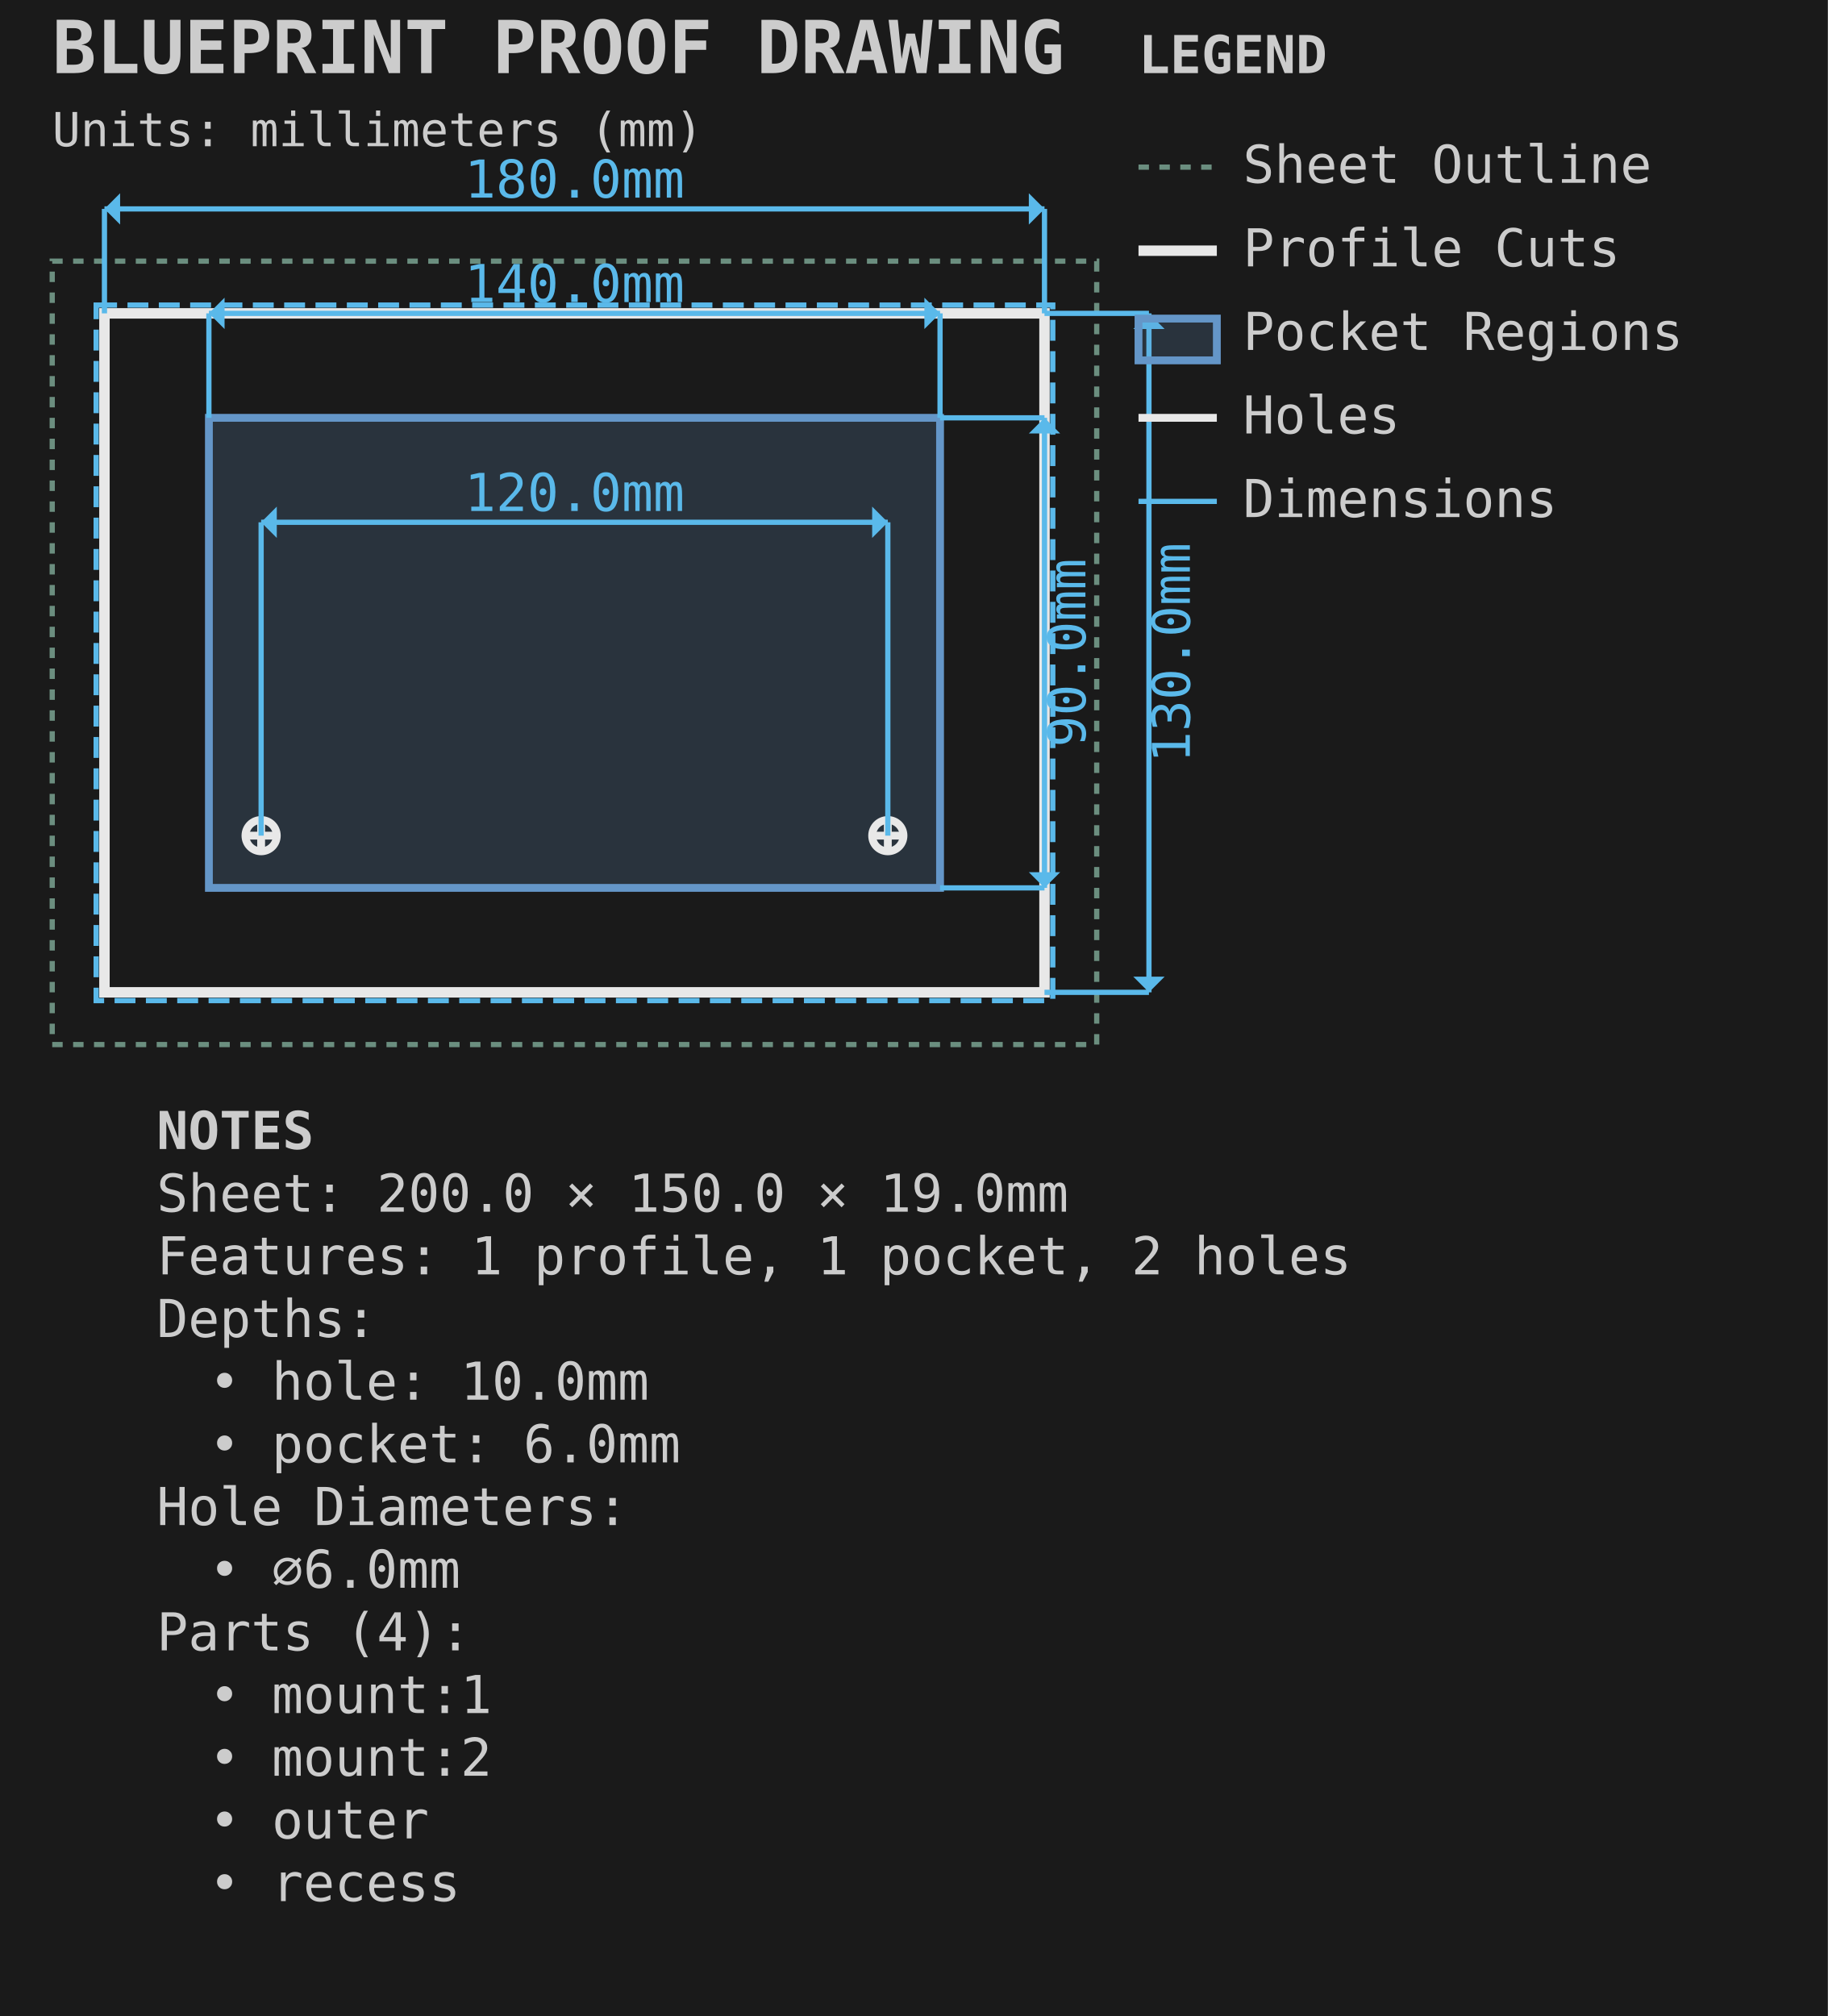
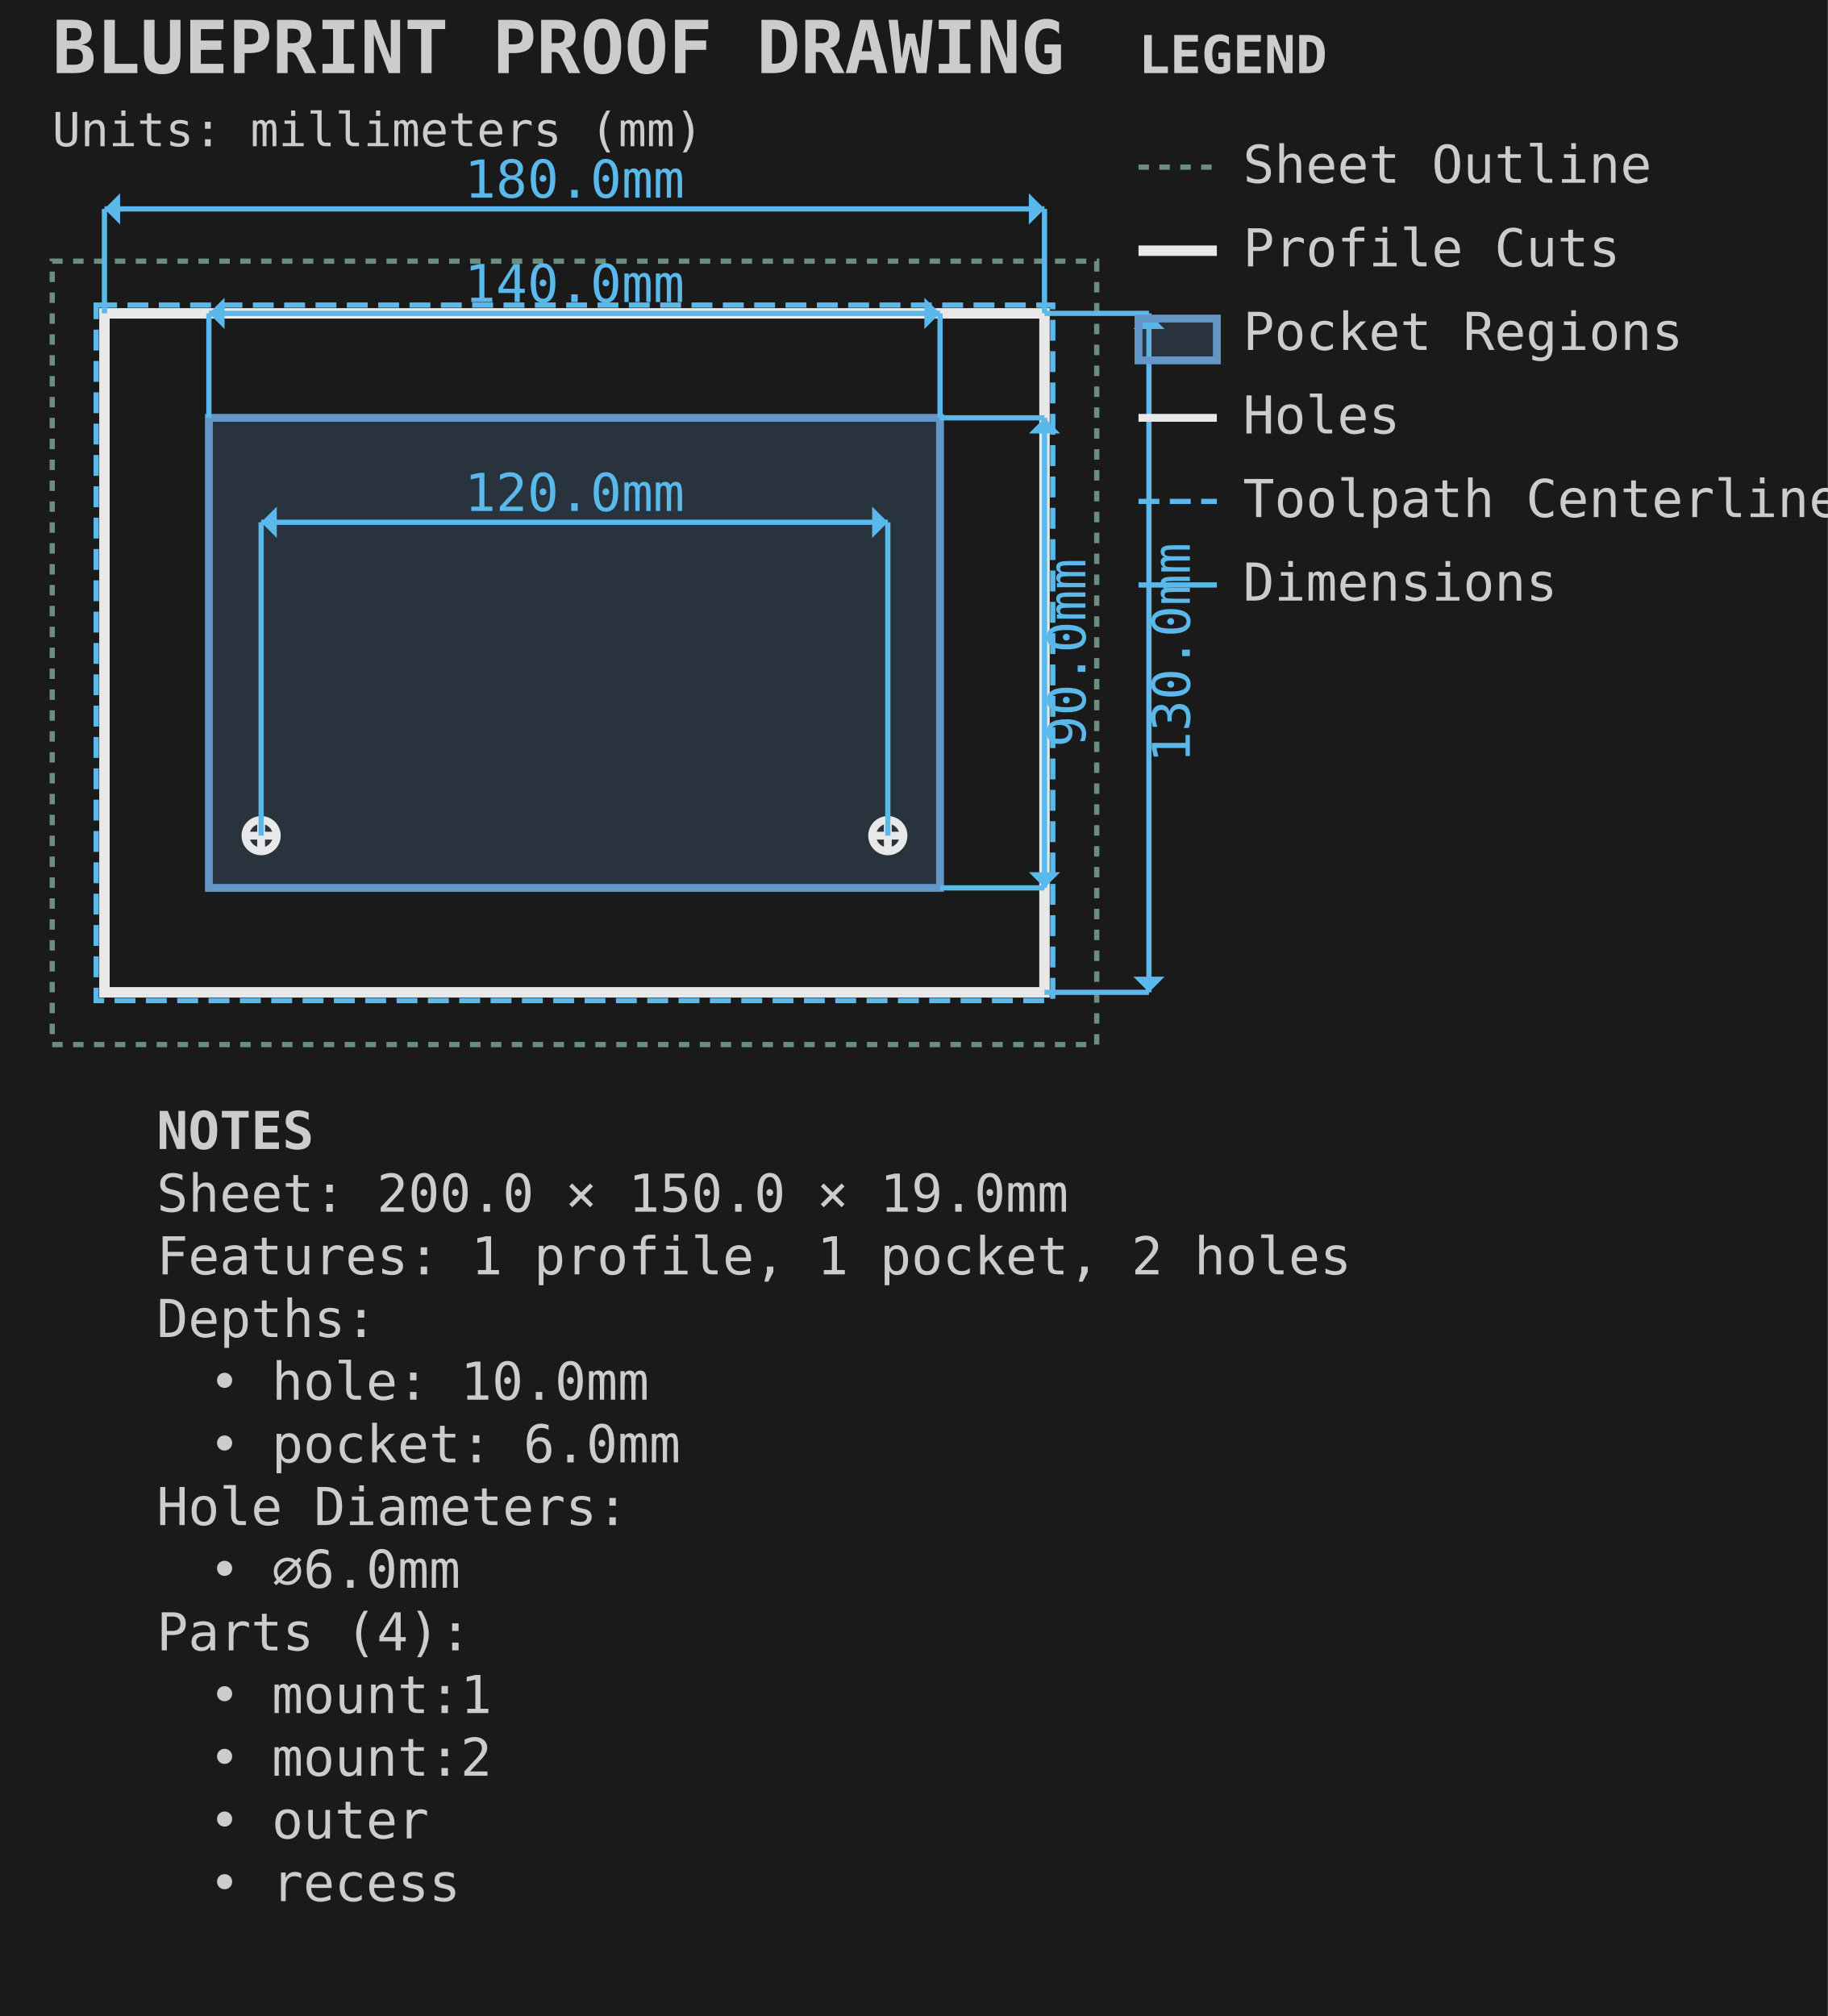
<svg xmlns="http://www.w3.org/2000/svg" viewBox="-10.000 -50.000 350.000 386.000" width="350.0mm" height="386.0mm">
  <style>.default { stroke: #e8e8e8; fill: none; stroke-width: 1; }
.sheet-outline { stroke: #6b8e7f; fill: none; stroke-width: 1; stroke-dasharray: 2,2; }
.profile { stroke: #e8e8e8; fill: none; stroke-width: 2; }
.pocket { stroke: #6496c8; fill: #6496c8; fill-opacity: 0.2; stroke-width: 1.5; }
.hole { stroke: #e8e8e8; fill: none; stroke-width: 1.5; }
.engrave { stroke: #888888; fill: none; stroke-width: 0.25; }
.waste { stroke: #ff9500; fill: none; stroke-width: 2; stroke-dasharray: 8,4; }
.toolpath { stroke: #5ab9ea; fill: none; stroke-width: 1; stroke-dasharray: 4,2; }
.dimension { stroke: #5ab9ea; fill: none; stroke-width: 1; }
.dimension-text { fill: #5ab9ea; font-family: monospace; font-size: 10px; }
.construction { stroke: #6b8e7f; fill: none; stroke-width: 0.5; stroke-dasharray: 2,2; }
.label { fill: #ffcc00; font-family: monospace; font-size: 8px; font-weight: bold; }
.notes { fill: #cccccc; font-family: monospace; font-size: 10px; }
.envelope { stroke: #ff6b6b; fill: none; stroke-width: 2; }
.wasteboard { stroke: #4ecdc4; fill: #4ecdc4; fill-opacity: 0.1; stroke-width: 1.5; }
.effective-envelope { stroke: #ffd93d; fill: none; stroke-width: 1; stroke-dasharray: 4,2; }
.origin { stroke: #ff6b6b; fill: #ff6b6b; stroke-width: 1; }
.centerline { stroke: #6b8e7f; fill: none; stroke-width: 0.5; stroke-dasharray: 8,4; }
.margin-zone { fill: #6b8e7f; fill-opacity: 0.15; }
.legend { fill: #cccccc; font-family: monospace; font-size: 10px; }
.title { fill: #cccccc; font-family: monospace; font-size: 14px; font-weight: bold; }</style>
  <rect x="-10.0" y="-50.0" width="350.0" height="386.0" fill="#1a1a1a" />
  <g id="SHEET_OUTLINE" class="sheet-outline">
    <rect x="0.000" y="0.000" width="200.000" height="150.000" stroke="#6b8e7f" fill="none" stroke-width="1" stroke-dasharray="2,2" id="sheet_boundary" />
  </g>
  <g id="PROFILE_CUTS" class="profile-cuts">
    <rect x="10.000" y="10.000" width="180.000" height="130.000" stroke="#e8e8e8" fill="none" stroke-width="2" id="outer" />
  </g>
  <g id="PROFILE_TOOLPATHS" class="profile-toolpaths">
    <rect x="8.412" y="8.412" width="183.175" height="133.175" stroke="#5ab9ea" fill="none" stroke-width="1" stroke-dasharray="4,2" id="outer_toolpath" />
  </g>
  <g id="POCKET_REGIONS" class="pocket-regions">
    <rect x="30.000" y="30.000" width="140.000" height="90.000" stroke="#6496c8" fill="#6496c8" fill-opacity="0.2" stroke-width="1.5" id="recess" />
  </g>
  <g id="HOLES" class="holes">
    <circle cx="40.000" cy="110.000" r="3.000" stroke="#e8e8e8" fill="none" stroke-width="1.5" id="mount:1" />
    <line x1="37.000" y1="110.000" x2="43.000" y2="110.000" stroke="#e8e8e8" fill="none" stroke-width="1.5" id="mount:1_cross_h" />
    <line x1="40.000" y1="107.000" x2="40.000" y2="113.000" stroke="#e8e8e8" fill="none" stroke-width="1.5" id="mount:1_cross_v" />
    <circle cx="160.000" cy="110.000" r="3.000" stroke="#e8e8e8" fill="none" stroke-width="1.5" id="mount:2" />
    <line x1="157.000" y1="110.000" x2="163.000" y2="110.000" stroke="#e8e8e8" fill="none" stroke-width="1.5" id="mount:2_cross_h" />
    <line x1="160.000" y1="107.000" x2="160.000" y2="113.000" stroke="#e8e8e8" fill="none" stroke-width="1.5" id="mount:2_cross_v" />
  </g>
  <g id="DIMENSIONS" class="dimensions">
    <line x1="30.0" y1="30.0" x2="30.0" y2="10.0" stroke="#5ab9ea" stroke-width="1" />
    <line x1="170.0" y1="30.0" x2="170.0" y2="10.0" stroke="#5ab9ea" stroke-width="1" />
    <line x1="30.0" y1="10.0" x2="170.0" y2="10.0" stroke="#5ab9ea" stroke-width="1" />
    <polygon points="30.0,10.0 33.0,7.0 33.0,13.0" fill="#5ab9ea" />
    <polygon points="170.0,10.0 167.0,7.0 167.0,13.0" fill="#5ab9ea" />
    <text x="100.0" y="5.0" text-anchor="middle" dominant-baseline="middle" fill="#5ab9ea" font-family="monospace" font-size="10px">140.0mm</text>
    <line x1="170.0" y1="30.0" x2="190.0" y2="30.0" stroke="#5ab9ea" stroke-width="1" />
    <line x1="170.0" y1="120.0" x2="190.0" y2="120.0" stroke="#5ab9ea" stroke-width="1" />
    <line x1="190.0" y1="30.0" x2="190.0" y2="120.0" stroke="#5ab9ea" stroke-width="1" />
    <polygon points="190.0,30.0 187.0,33.0 193.0,33.0" fill="#5ab9ea" />
    <polygon points="190.0,120.0 187.0,117.0 193.0,117.0" fill="#5ab9ea" />
    <text x="195.0" y="75.0" text-anchor="middle" dominant-baseline="middle" transform="rotate(-90 195.0 75.0)" fill="#5ab9ea" font-family="monospace" font-size="10px">90.0mm</text>
    <line x1="10.0" y1="10.0" x2="10.0" y2="-10.0" stroke="#5ab9ea" stroke-width="1" />
    <line x1="190.0" y1="10.0" x2="190.0" y2="-10.0" stroke="#5ab9ea" stroke-width="1" />
    <line x1="10.0" y1="-10.0" x2="190.0" y2="-10.0" stroke="#5ab9ea" stroke-width="1" />
    <polygon points="10.0,-10.0 13.0,-13.0 13.0,-7.0" fill="#5ab9ea" />
    <polygon points="190.0,-10.0 187.0,-13.0 187.0,-7.0" fill="#5ab9ea" />
    <text x="100.0" y="-15.0" text-anchor="middle" dominant-baseline="middle" fill="#5ab9ea" font-family="monospace" font-size="10px">180.0mm</text>
    <line x1="190.0" y1="10.0" x2="210.0" y2="10.0" stroke="#5ab9ea" stroke-width="1" />
    <line x1="190.0" y1="140.0" x2="210.0" y2="140.0" stroke="#5ab9ea" stroke-width="1" />
    <line x1="210.0" y1="10.0" x2="210.0" y2="140.0" stroke="#5ab9ea" stroke-width="1" />
    <polygon points="210.0,10.0 207.0,13.0 213.0,13.0" fill="#5ab9ea" />
    <polygon points="210.0,140.0 207.0,137.0 213.0,137.0" fill="#5ab9ea" />
    <text x="215.0" y="75.0" text-anchor="middle" dominant-baseline="middle" transform="rotate(-90 215.0 75.0)" fill="#5ab9ea" font-family="monospace" font-size="10px">130.0mm</text>
    <line x1="40.0" y1="110.0" x2="40.0" y2="50.0" stroke="#5ab9ea" stroke-width="1" />
    <line x1="160.0" y1="110.0" x2="160.0" y2="50.0" stroke="#5ab9ea" stroke-width="1" />
    <line x1="40.0" y1="50.0" x2="160.0" y2="50.0" stroke="#5ab9ea" stroke-width="1" />
    <polygon points="40.0,50.0 43.0,47.0 43.0,53.0" fill="#5ab9ea" />
    <polygon points="160.0,50.0 157.0,47.0 157.0,53.0" fill="#5ab9ea" />
    <text x="100.0" y="45.0" text-anchor="middle" dominant-baseline="middle" fill="#5ab9ea" font-family="monospace" font-size="10px">120.0mm</text>
  </g>
  <g id="TITLE_BLOCK" class="title-block">
    <text x="0.0" y="-36.0" fill="#cccccc" font-family="monospace" font-size="14px" font-weight="bold">BLUEPRINT PROOF DRAWING</text>
    <text x="0.0" y="-22.0" fill="#cccccc" font-family="monospace" font-size="9px">Units: millimeters (mm)</text>
  </g>
  <g id="LEGEND" class="legend">
    <text x="208.0" y="-36.0" fill="#cccccc" font-family="monospace" font-size="10px" font-weight="bold">LEGEND</text>
    <line x1="208.0" y1="-18.0" x2="223.0" y2="-18.0" stroke="#6b8e7f" stroke-width="1" stroke-dasharray="2,2" />
    <text x="228.0" y="-15.0" fill="#cccccc" font-family="monospace" font-size="10px">Sheet Outline</text>
    <line x1="208.0" y1="-2.0" x2="223.0" y2="-2.0" stroke="#e8e8e8" stroke-width="2" />
    <text x="228.0" y="1.0" fill="#cccccc" font-family="monospace" font-size="10px">Profile Cuts</text>
    <rect x="208.0" y="11.0" width="15" height="8" stroke="#6496c8" stroke-width="1.5" fill="#6496c8" fill-opacity="0.2" />
    <text x="228.0" y="17.0" fill="#cccccc" font-family="monospace" font-size="10px">Pocket Regions</text>
    <line x1="208.0" y1="30.0" x2="223.0" y2="30.0" stroke="#e8e8e8" stroke-width="1.5" />
    <text x="228.0" y="33.0" fill="#cccccc" font-family="monospace" font-size="10px">Holes</text>
-     <line x1="208.0" y1="46.0" x2="223.0" y2="46.0" stroke="#5ab9ea" stroke-width="1" />
-     <text x="228.0" y="49.0" fill="#cccccc" font-family="monospace" font-size="10px">Dimensions</text>
+     <line x1="208.0" y1="46.0" x2="223.0" y2="46.0" stroke="#5ab9ea" stroke-width="1" stroke-dasharray="4,2" />
+     <text x="228.0" y="49.0" fill="#cccccc" font-family="monospace" font-size="10px">Toolpath Centerline</text>
+     <line x1="208.0" y1="62.0" x2="223.0" y2="62.0" stroke="#5ab9ea" stroke-width="1" />
+     <text x="228.0" y="65.0" fill="#cccccc" font-family="monospace" font-size="10px">Dimensions</text>
  </g>
  <g id="NOTES" class="notes">
    <text x="20" y="170.0" fill="#cccccc" font-family="monospace" font-size="10px" font-weight="bold">NOTES</text>
    <text x="20" y="182.0" fill="#cccccc" font-family="monospace" font-size="10px">Sheet: 200.0 × 150.0 × 19.0mm</text>
    <text x="20" y="194.0" fill="#cccccc" font-family="monospace" font-size="10px">Features: 1 profile, 1 pocket, 2 holes</text>
    <text x="20" y="206.0" fill="#cccccc" font-family="monospace" font-size="10px">Depths:</text>
    <text x="30" y="218.0" fill="#cccccc" font-family="monospace" font-size="10px">• hole: 10.0mm</text>
    <text x="30" y="230.0" fill="#cccccc" font-family="monospace" font-size="10px">• pocket: 6.0mm</text>
    <text x="20" y="242.0" fill="#cccccc" font-family="monospace" font-size="10px">Hole Diameters:</text>
    <text x="30" y="254.0" fill="#cccccc" font-family="monospace" font-size="10px">• ⌀6.0mm</text>
    <text x="20" y="266.0" fill="#cccccc" font-family="monospace" font-size="10px">Parts (4):</text>
    <text x="30" y="278.0" fill="#cccccc" font-family="monospace" font-size="10px">• mount:1</text>
    <text x="30" y="290.0" fill="#cccccc" font-family="monospace" font-size="10px">• mount:2</text>
    <text x="30" y="302.0" fill="#cccccc" font-family="monospace" font-size="10px">• outer</text>
    <text x="30" y="314.0" fill="#cccccc" font-family="monospace" font-size="10px">• recess</text>
  </g>
</svg>
